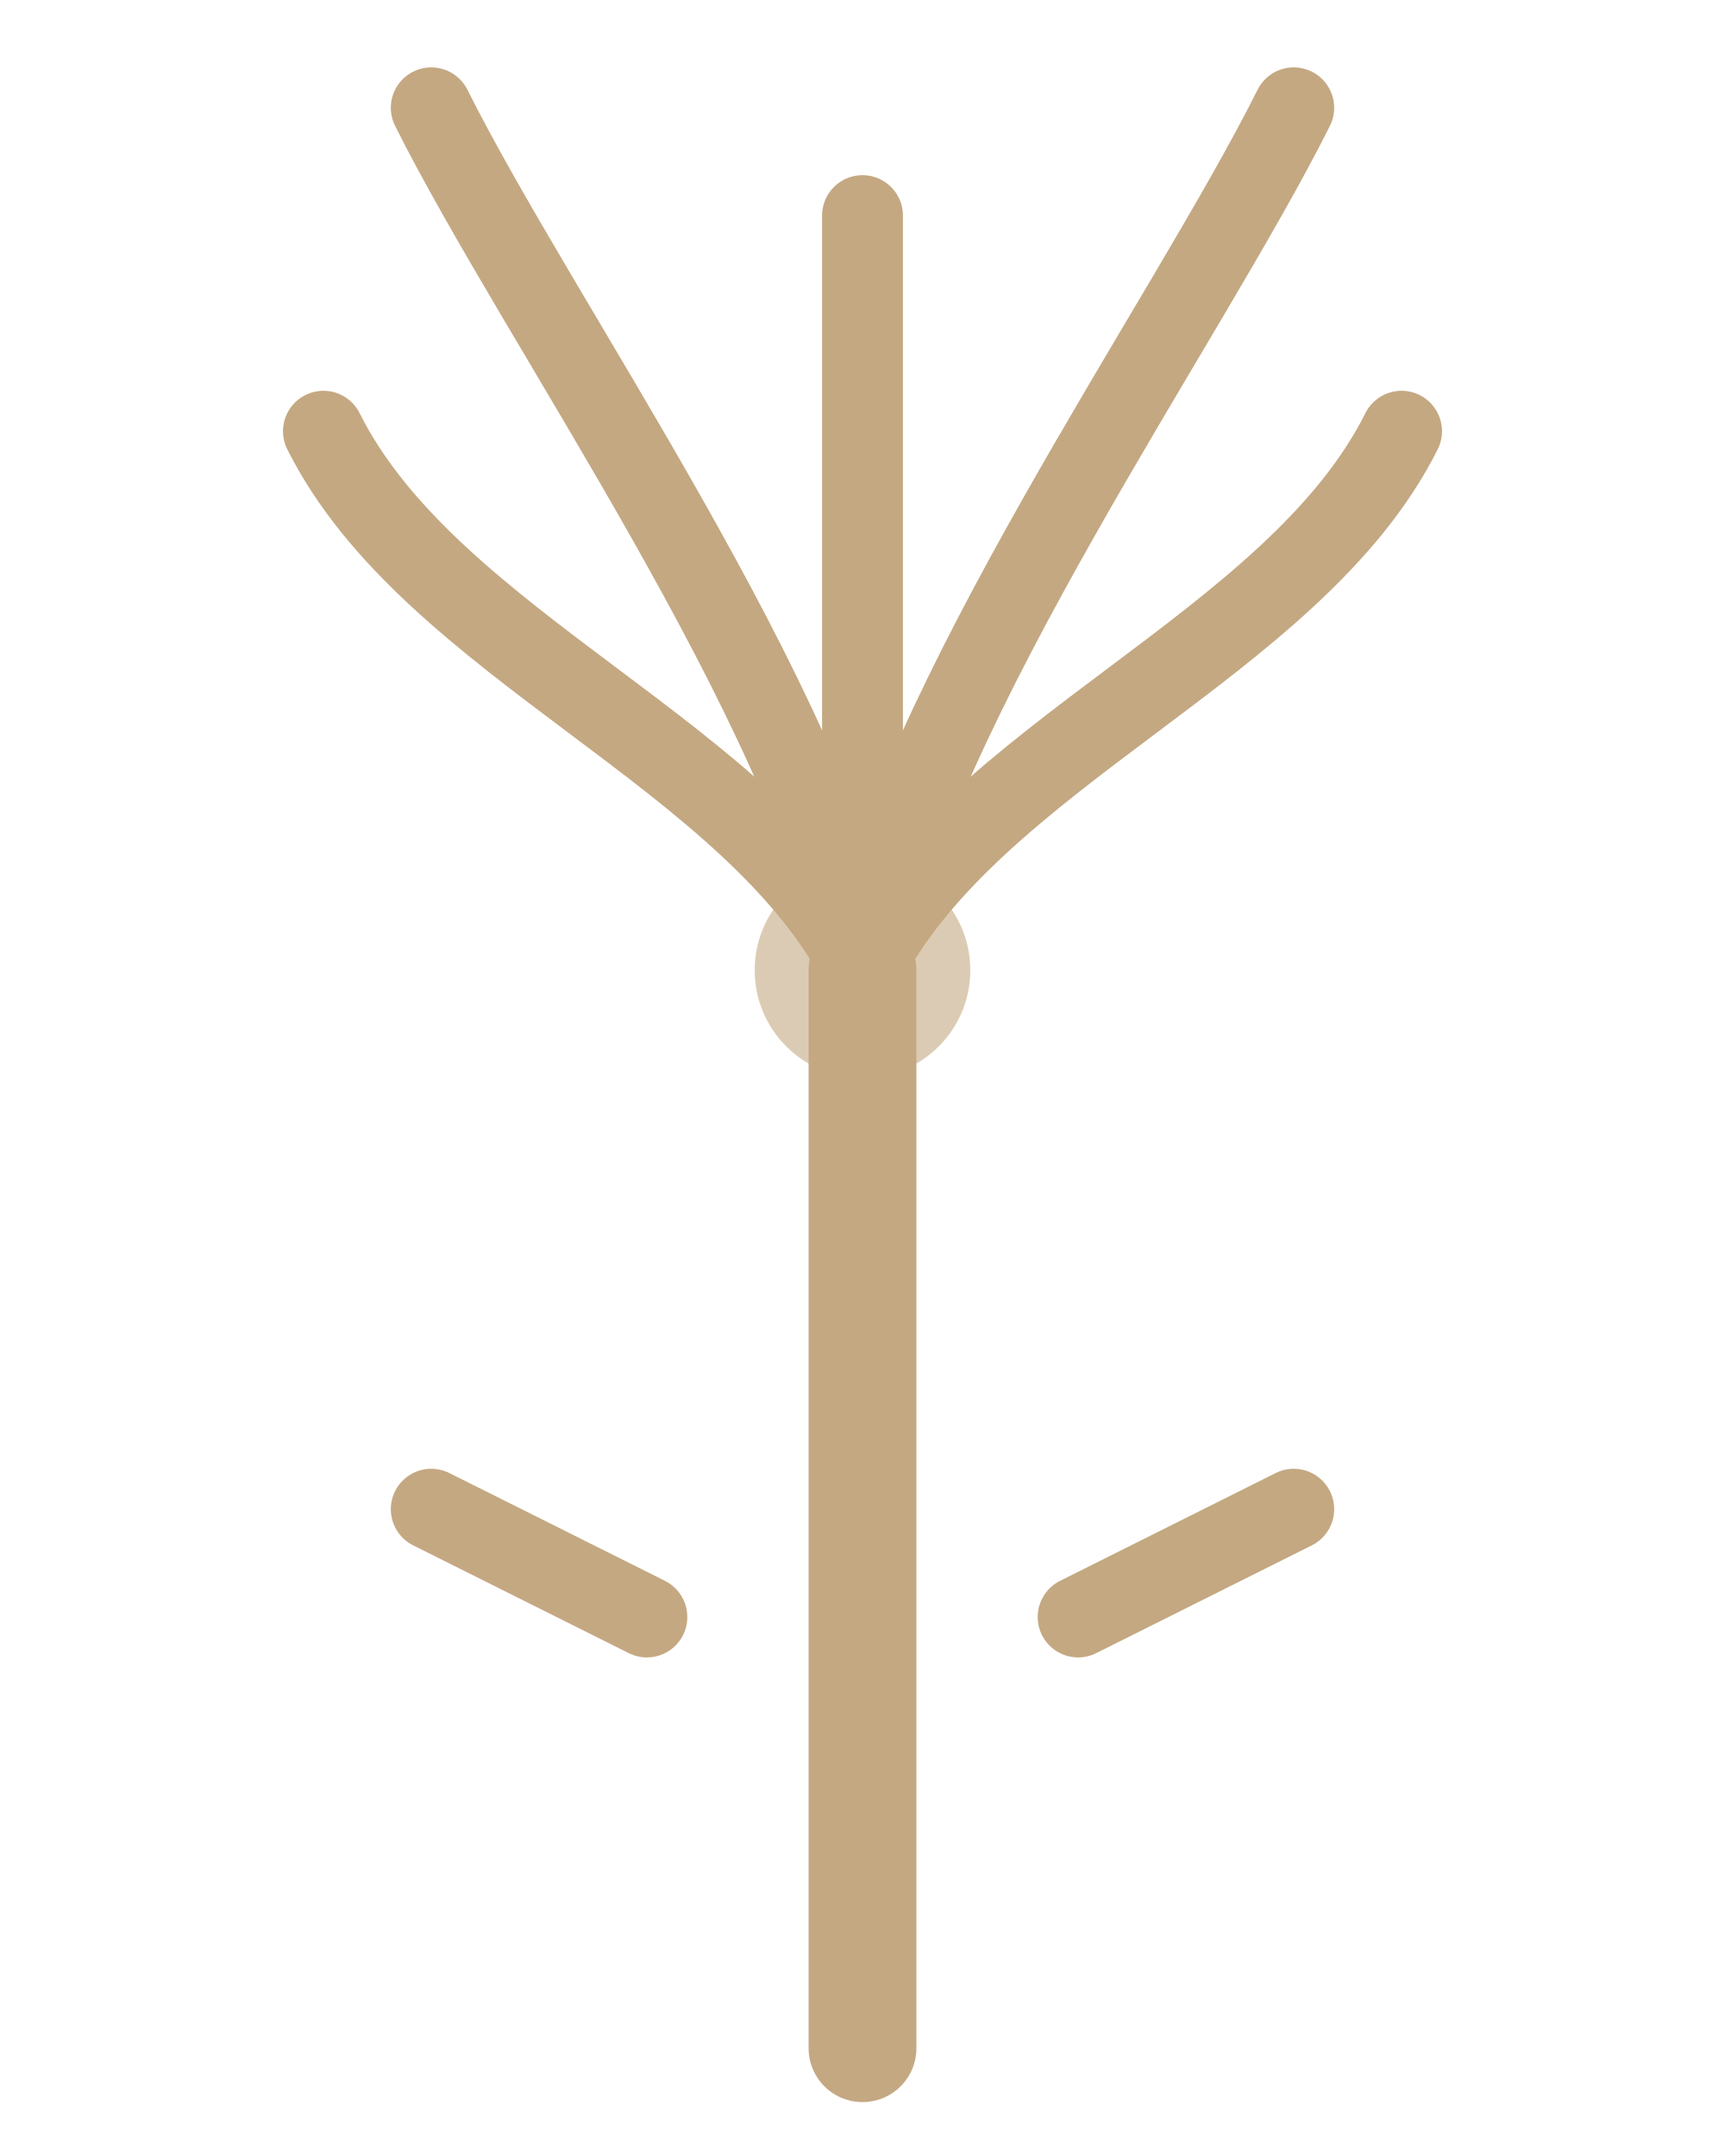
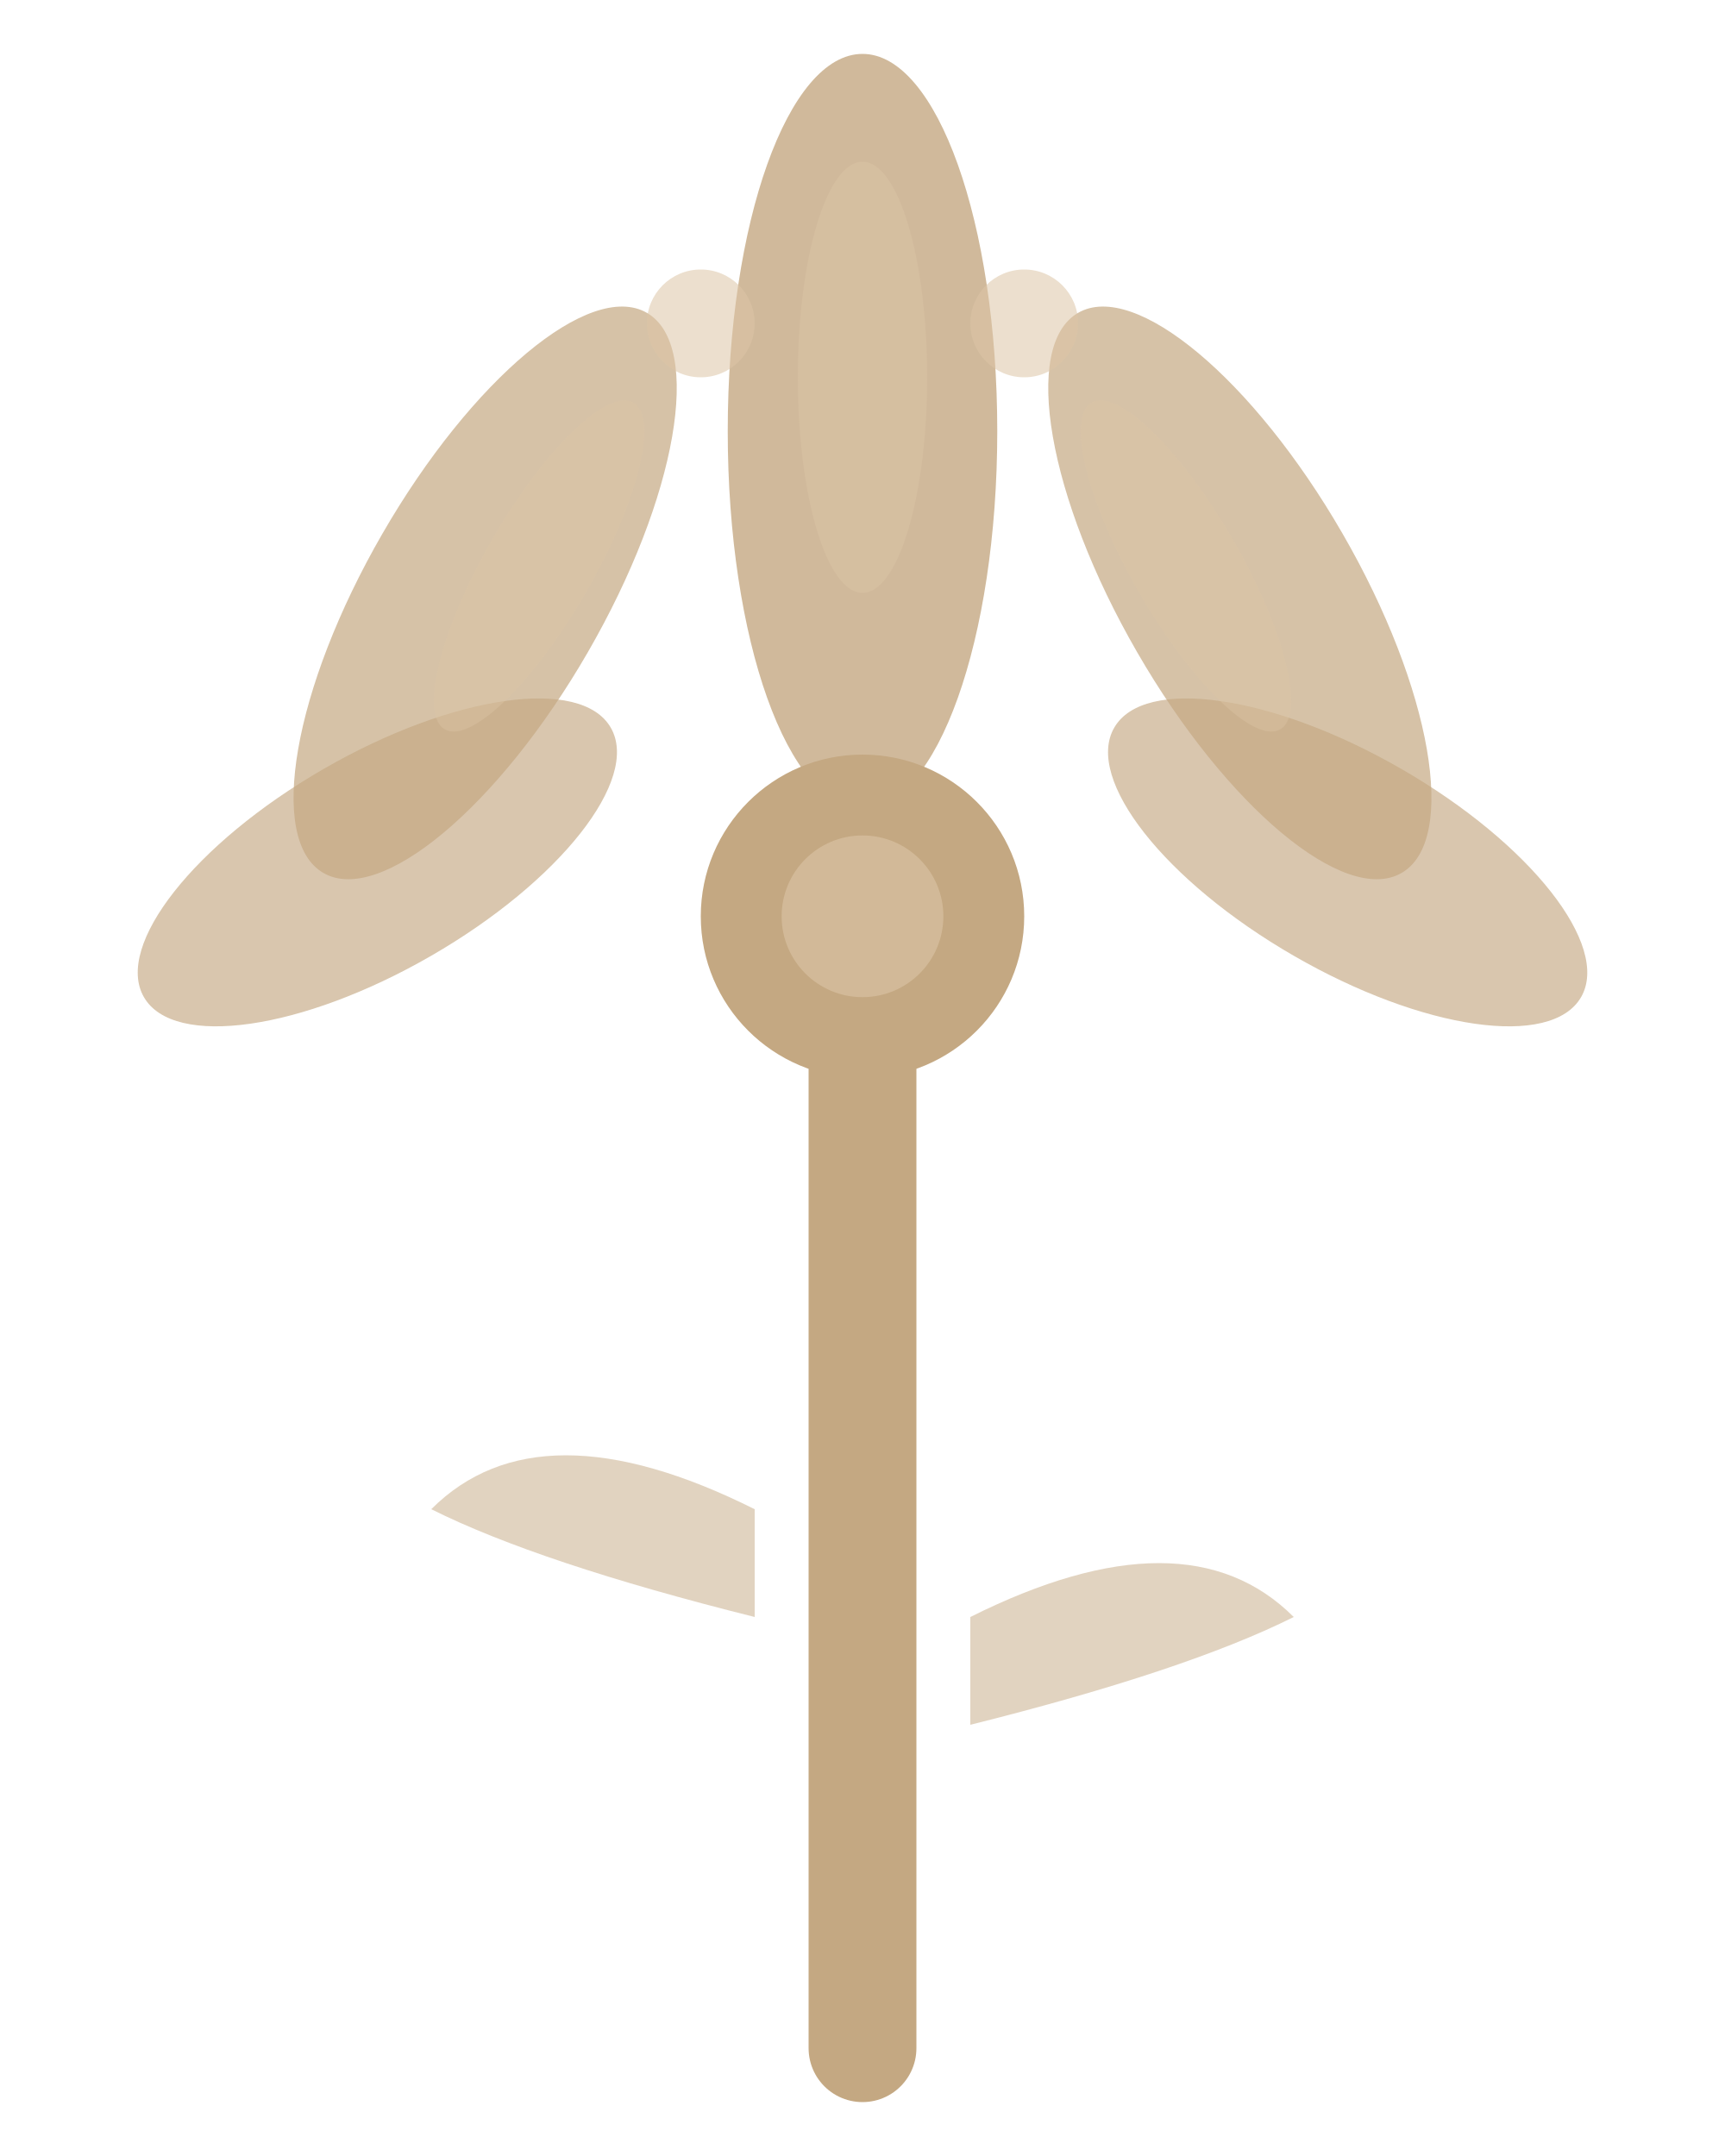
<svg xmlns="http://www.w3.org/2000/svg" width="32" height="40" viewBox="0 0 32 40" fill="none">
  <path d="M16 38V18" stroke="#C4A882" stroke-width="2" stroke-linecap="round" />
-   <path d="M16 18C14 14 8 12 6 8" stroke="#C4A882" stroke-width="1.5" stroke-linecap="round" />
-   <path d="M16 18C18 14 24 12 26 8" stroke="#C4A882" stroke-width="1.5" stroke-linecap="round" />
-   <path d="M16 18C15 13 10 6 8 2" stroke="#C4A882" stroke-width="1.5" stroke-linecap="round" />
-   <path d="M16 18C17 13 22 6 24 2" stroke="#C4A882" stroke-width="1.5" stroke-linecap="round" />
-   <path d="M16 18V4" stroke="#C4A882" stroke-width="1.5" stroke-linecap="round" />
-   <circle cx="16" cy="18" r="2" fill="#C4A882" opacity="0.6" />
-   <path d="M12 30L8 28" stroke="#C4A882" stroke-width="1.5" stroke-linecap="round" />
-   <path d="M20 30L24 28" stroke="#C4A882" stroke-width="1.5" stroke-linecap="round" />
+   <ellipse cx="16" cy="8" rx="2.5" ry="7" fill="#C4A882" opacity="0.8" />
+   <ellipse cx="9" cy="11" rx="2.2" ry="6" fill="#C4A882" opacity="0.7" transform="rotate(30 9 11)" />
+   <ellipse cx="23" cy="11" rx="2.2" ry="6" fill="#C4A882" opacity="0.7" transform="rotate(-30 23 11)" />
+   <ellipse cx="7" cy="16" rx="2" ry="5" fill="#C4A882" opacity="0.65" transform="rotate(60 7 16)" />
+   <ellipse cx="25" cy="16" rx="2" ry="5" fill="#C4A882" opacity="0.65" transform="rotate(-60 25 16)" />
+   <ellipse cx="16" cy="7" rx="1.2" ry="4" fill="#DCC5A6" opacity="0.45" />
+   <ellipse cx="10" cy="10.5" rx="1" ry="3.5" fill="#DCC5A6" opacity="0.4" transform="rotate(30 10 10.5)" />
+   <ellipse cx="22" cy="10.5" rx="1" ry="3.5" fill="#DCC5A6" opacity="0.4" transform="rotate(-30 22 10.5)" />
+   <circle cx="16" cy="17" r="3" fill="#C4A882" />
+   <circle cx="16" cy="17" r="1.5" fill="#DCC5A6" opacity="0.6" />
+   <path d="M14 28Q10 26 8 28Q10 29 14 30Z" fill="#C4A882" opacity="0.5" />
+   <path d="M18 30Q22 28 24 30Q22 31 18 32Z" fill="#C4A882" opacity="0.5" />
+   <circle cx="13" cy="6" r="1" fill="#DCC5A6" opacity="0.55" />
+   <circle cx="19" cy="6" r="1" fill="#DCC5A6" opacity="0.55" />
</svg>
